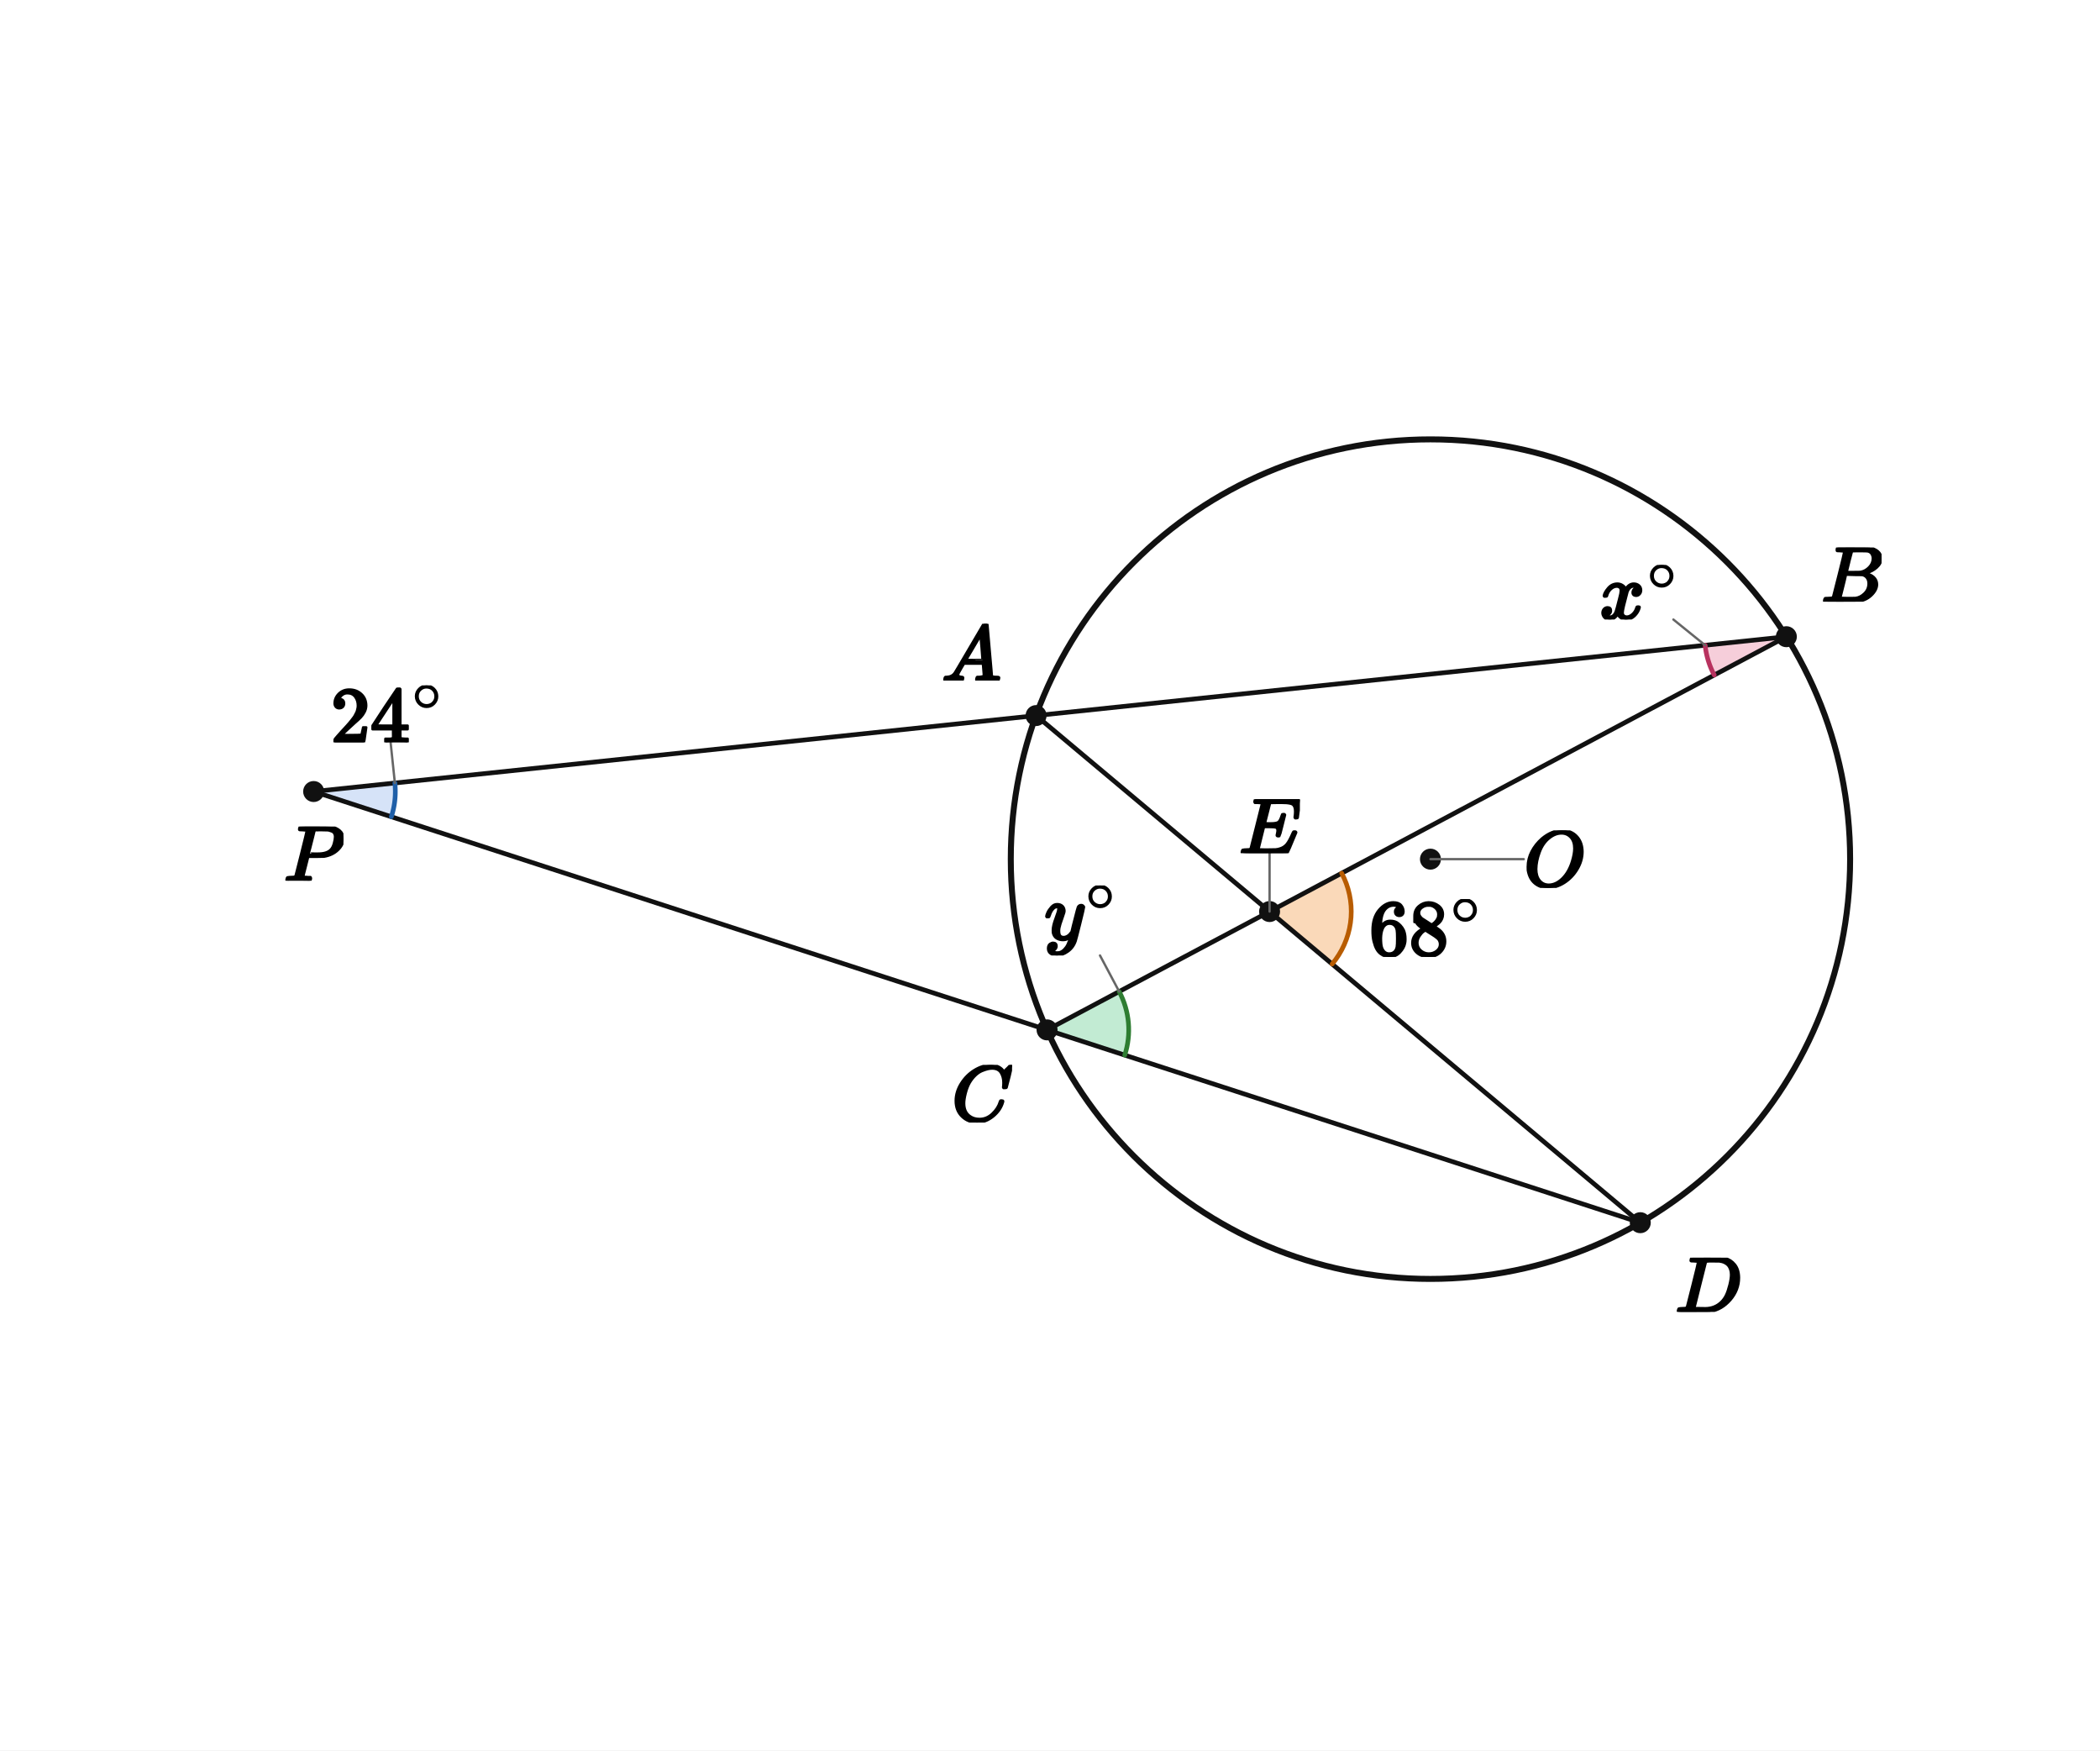
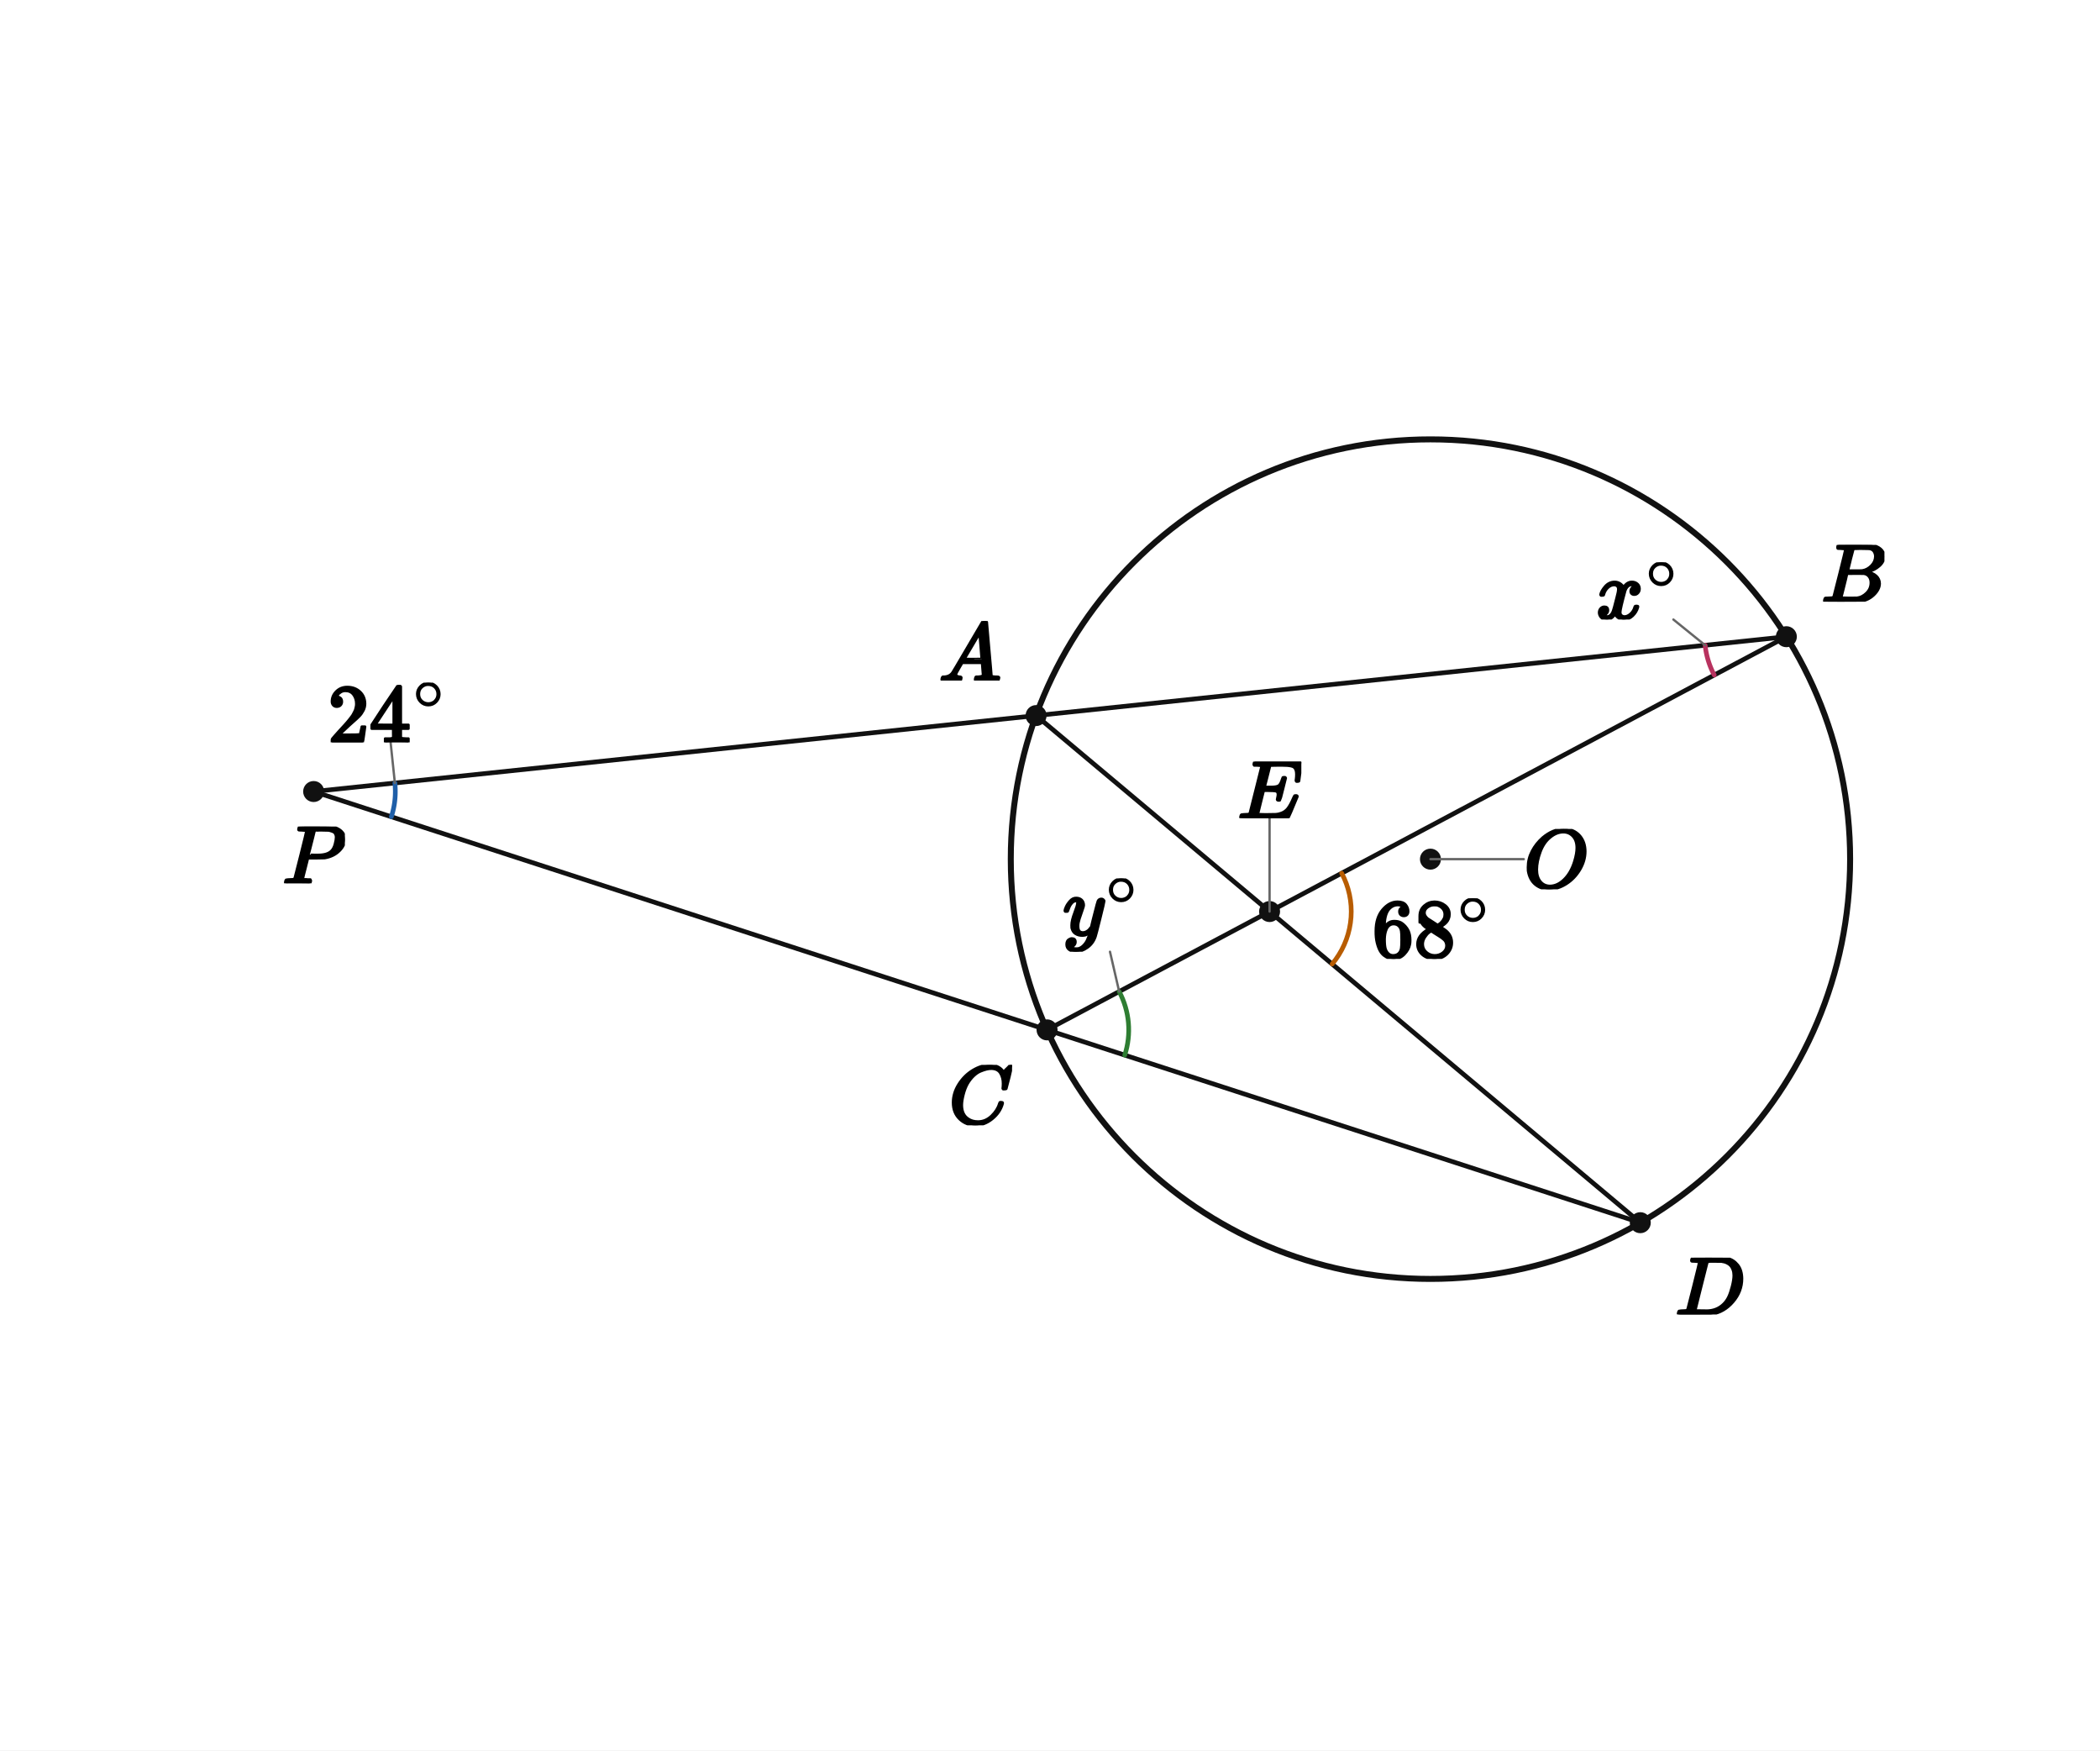
<svg xmlns="http://www.w3.org/2000/svg" viewBox="0 0 720 600" width="720" height="600" preserveAspectRatio="xMidYMid meet" role="img" aria-labelledby="visual-title visual-desc" data-engine-version="geometry-visual-v1" data-geometry-style-version="AP_GEOMETRY_PRINT_V1_0_DRAFT" data-geometry-preset="GEOMETRY_STANDARD" data-graph-style-version="AP_GRAPH_PRINT_V1_1_DRAFT" data-geometry-mode="COORDINATE_GEOMETRY_HYBRID" data-axis-scale-mode="EQUAL_UNIT" data-geometry-fact-hash="44136fa355b3678a1146ad16f7e8649e94fb4fc21fe77e8310c060f61caaff8a" data-visual-provenance="independent-facts-python" style="max-width:100%;height:auto;stroke-linejoin:round;stroke-linecap:round" data-publication-profile="fragment-publication-spike-v1" data-safe-margin="12">
  <rect width="720" height="600" fill="#fff" />
-   <g data-layer="12">
-     <polygon id="APC24-sector" data-role="angleSector" stroke="none" stroke-width="1.6" fill="#7fa6e8" data-owner-points="A P C" data-mark="angle" data-mark-id="APC24" data-mark-index="0" data-mark-count="1" data-mark-side="INNER" fill-opacity="0.32" points="107.537,271.312 135.384,268.385 135.451,269.115 135.499,269.847 135.527,270.579 135.537,271.312 135.527,272.045 135.499,272.778 135.451,273.509 135.384,274.239 135.297,274.967 135.192,275.692 135.068,276.415 134.925,277.134 134.763,277.849 134.583,278.559 134.384,279.265 134.167,279.965" />
-   </g>
-   <g data-layer="12">
-     <polygon id="BED68-sector" data-role="angleSector" stroke="none" stroke-width="1.6" fill="#f2a65a" data-owner-points="B E D" data-mark="angle" data-mark-id="BED68" data-mark-index="0" data-mark-count="1" data-mark-side="INNER" fill-opacity="0.42" points="435.283,312.451 460.005,299.305 460.862,301.062 461.594,302.874 462.198,304.733 462.671,306.629 463.01,308.554 463.215,310.497 463.283,312.451 463.215,314.404 463.01,316.348 462.671,318.272 462.198,320.169 461.594,322.027 460.862,323.839 460.005,325.596 459.028,327.288 457.935,328.909 456.732,330.449" />
-   </g>
-   <g data-layer="12">
-     <polygon id="ABC22-sector" data-role="angleSector" stroke="none" stroke-width="1.6" fill="#e98aa8" data-owner-points="A B C" data-mark="angle" data-mark-id="ABC22" data-mark-index="0" data-mark-count="1" data-mark-side="INNER" fill-opacity="0.42" points="612.463,218.242 584.616,221.169 584.695,221.836 584.789,222.502 584.899,223.165 585.025,223.825 585.167,224.481 585.325,225.135 585.498,225.784 585.687,226.429 585.891,227.069 586.11,227.704 586.345,228.334 586.594,228.957 586.859,229.575 587.138,230.186 587.432,230.79 587.741,231.387" />
-   </g>
-   <g data-layer="12">
-     <polygon id="BCD46-sector" data-role="angleSector" stroke="none" stroke-width="1.6" fill="#6fcf97" data-owner-points="B C D" data-mark="angle" data-mark-id="BCD46" data-mark-index="0" data-mark-count="1" data-mark-side="INNER" fill-opacity="0.42" points="358.992,353.015 383.715,339.87 384.343,341.126 384.908,342.413 385.407,343.726 385.839,345.063 386.204,346.419 386.501,347.792 386.728,349.179 386.886,350.575 386.973,351.977 386.99,353.381 386.936,354.785 386.812,356.185 386.618,357.576 386.355,358.956 386.022,360.321 385.622,361.667" />
-   </g>
  <g data-layer="30">
    <line id="PB" data-role="line" stroke="#111" stroke-width="1.6" fill="none" x1="107.537" y1="271.312" x2="612.463" y2="218.242" />
  </g>
  <g data-layer="30">
    <line id="PD" data-role="line" stroke="#111" stroke-width="1.6" fill="none" x1="107.537" y1="271.312" x2="562.383" y2="419.101" />
  </g>
  <g data-layer="30">
    <line id="AD" data-role="line" stroke="#111" stroke-width="1.6" fill="none" x1="355.23" y1="245.279" x2="562.383" y2="419.101" />
  </g>
  <g data-layer="30">
    <line id="BC" data-role="line" stroke="#111" stroke-width="1.6" fill="none" x1="612.463" y1="218.242" x2="358.992" y2="353.015" />
  </g>
  <g data-layer="40">
    <circle id="circ" data-role="circle" stroke="#111" stroke-width="2.05" fill="none" cx="490.44" cy="294.491" r="143.887" />
  </g>
  <g data-layer="60">
    <polyline id="APC24-arc-1" data-role="indicator" stroke="#1f5fa8" stroke-width="1.6" fill="none" data-owner-points="A P C" data-mark="angle" data-mark-id="APC24" data-mark-index="1" data-mark-count="1" data-mark-side="INNER" points="135.384,268.385 135.451,269.115 135.499,269.847 135.527,270.579 135.537,271.312 135.527,272.045 135.499,272.778 135.451,273.509 135.384,274.239 135.297,274.967 135.192,275.692 135.068,276.415 134.925,277.134 134.763,277.849 134.583,278.559 134.384,279.265 134.167,279.965" />
  </g>
  <g data-layer="60">
    <polyline id="BED68-arc-1" data-role="indicator" stroke="#b85c00" stroke-width="1.6" fill="none" data-owner-points="B E D" data-mark="angle" data-mark-id="BED68" data-mark-index="1" data-mark-count="1" data-mark-side="INNER" points="460.005,299.305 460.862,301.062 461.594,302.874 462.198,304.733 462.671,306.629 463.01,308.554 463.215,310.497 463.283,312.451 463.215,314.404 463.01,316.348 462.671,318.272 462.198,320.169 461.594,322.027 460.862,323.839 460.005,325.596 459.028,327.288 457.935,328.909 456.732,330.449" />
  </g>
  <g data-layer="60">
    <polyline id="ABC22-arc-1" data-role="indicator" stroke="#b8325f" stroke-width="1.6" fill="none" data-owner-points="A B C" data-mark="angle" data-mark-id="ABC22" data-mark-index="1" data-mark-count="1" data-mark-side="INNER" points="584.616,221.169 584.695,221.836 584.789,222.502 584.899,223.165 585.025,223.825 585.167,224.481 585.325,225.135 585.498,225.784 585.687,226.429 585.891,227.069 586.11,227.704 586.345,228.334 586.594,228.957 586.859,229.575 587.138,230.186 587.432,230.79 587.741,231.387" />
  </g>
  <g data-layer="60">
    <polyline id="BCD46-arc-1" data-role="indicator" stroke="#2e7d32" stroke-width="1.6" fill="none" data-owner-points="B C D" data-mark="angle" data-mark-id="BCD46" data-mark-index="1" data-mark-count="1" data-mark-side="INNER" points="383.715,339.87 384.343,341.126 384.908,342.413 385.407,343.726 385.839,345.063 386.204,346.419 386.501,347.792 386.728,349.179 386.886,350.575 386.973,351.977 386.99,353.381 386.936,354.785 386.812,356.185 386.618,357.576 386.355,358.956 386.022,360.321 385.622,361.667" />
  </g>
  <g data-layer="70">
    <circle id="O" data-role="point" stroke="#111" stroke-width="0.8" fill="#111" cx="490.44" cy="294.491" r="3.2" />
  </g>
  <g data-layer="70">
    <circle id="A" data-role="point" stroke="#111" stroke-width="0.8" fill="#111" cx="355.23" cy="245.279" r="3.2" />
  </g>
  <g data-layer="70">
    <circle id="B" data-role="point" stroke="#111" stroke-width="0.8" fill="#111" cx="612.463" cy="218.242" r="3.2" />
  </g>
  <g data-layer="70">
    <circle id="C" data-role="point" stroke="#111" stroke-width="0.8" fill="#111" cx="358.992" cy="353.015" r="3.2" />
  </g>
  <g data-layer="70">
    <circle id="D" data-role="point" stroke="#111" stroke-width="0.8" fill="#111" cx="562.383" cy="419.101" r="3.2" />
  </g>
  <g data-layer="70">
    <circle id="E" data-role="point" stroke="#111" stroke-width="0.8" fill="#111" cx="435.283" cy="312.451" r="3.2" />
  </g>
  <g data-layer="70">
    <circle id="P" data-role="point" stroke="#111" stroke-width="0.8" fill="#111" cx="107.537" cy="271.312" r="3.2" />
  </g>
  <g data-layer="85">
    <line id="ABC22-label-owner-leader" data-role="leader" data-owner-label="ABC22-label" data-owner="ABC22" x1="584.616" y1="221.169" x2="573.736" y2="212.359" stroke="#666" stroke-width="0.8" fill="none" />
  </g>
  <g data-layer="85">
    <line id="APC24-label-owner-leader" data-role="leader" data-owner-label="APC24-label" data-owner="APC24" x1="135.384" y1="268.385" x2="133.92" y2="254.462" stroke="#666" stroke-width="0.8" fill="none" />
  </g>
  <g data-layer="85">
-     <line id="BCD46-label-owner-leader" data-role="leader" data-owner-label="BCD46-label" data-owner="BCD46" x1="383.715" y1="339.87" x2="377.142" y2="327.509" stroke="#666" stroke-width="0.8" fill="none" />
-   </g>
-   <g data-layer="85">
-     <line id="E-name-owner-leader" data-role="leader" data-owner-label="E-name" data-owner="E" x1="435.283" y1="312.451" x2="435.283" y2="292.451" stroke="#666" stroke-width="0.8" fill="none" />
+     <line id="BCD46-label-owner-leader" data-role="leader" data-owner-label="BCD46-label" data-owner="BCD46" x1="383.715" y1="339.87" x2="380.566" y2="326.229" stroke="#666" stroke-width="0.8" fill="none" />
+   </g>
+   <g data-layer="85">
+     <line id="E-name-owner-leader" data-role="leader" data-owner-label="E-name" data-owner="E" x1="435.283" y1="312.451" x2="435.283" y2="280.451" stroke="#666" stroke-width="0.8" fill="none" />
  </g>
  <g data-layer="85">
    <line id="O-name-owner-leader" data-role="leader" data-owner-label="O-name" data-owner="O" x1="490.44" y1="294.491" x2="522.44" y2="294.491" stroke="#666" stroke-width="0.8" fill="none" />
  </g>
  <g data-layer="90">
-     <g id="ABC22-label" data-label-kind="EQUATION_LABEL" data-priority="0" data-font-px="27.2" data-owner="ABC22" data-fragment-sha="sha256:4c086cd7d37916f8c11e3c5801881d7d698a2df1e98c41445615e0cd3102bd34" transform="translate(548.4648 193.645)">
-       <svg width="27.434" height="18.714" viewBox="0 0 27.434 18.714" data-outline-width="27.433919999999997" data-outline-height="18.7136" id="lb-1723652faf6667269c3b8b970c5a3471b9d2a2cec5c22098a4aa44feca18ff56" data-owner="ABC22" data-fact-role="CONCLUSION">
-         <g data-outline-units-per-em="1000" transform="translate(0 18.4144) scale(0.0272)">
+     <g id="ABC22-label" data-label-kind="EQUATION_LABEL" data-priority="0" data-font-px="28.5" data-owner="ABC22" data-fragment-sha="sha256:a9ed99029ebce7e1f72d7f5de5fcc081b997296eab1cdc72efe99c01eea6651f" transform="translate(547.2569 192.7506)">
+       <svg width="28.745" height="19.608" viewBox="0 0 28.745 19.608" data-outline-width="28.7451" data-outline-height="19.608" id="lb-1723652faf6667269c3b8b970c5a3471b9d2a2cec5c22098a4aa44feca18ff56" data-owner="ABC22" data-fact-role="CONCLUSION">
+         <g data-outline-units-per-em="1000" transform="translate(0 19.2945) scale(0.0285)">
          <g stroke="currentColor" fill="currentColor" stroke-width="30" transform="scale(1,-1)">
            <g data-mml-node="math">
              <g data-mml-node="msup">
                <g data-mml-node="mi">
                  <path data-c="1D465" d="M52 289Q59 331 106 386T222 442Q257 442 286 424T329 379Q371 442 430 442Q467 442 494 420T522 361Q522 332 508 314T481 292T458 288Q439 288 427 299T415 328Q415 374 465 391Q454 404 425 404Q412 404 406 402Q368 386 350 336Q290 115 290 78Q290 50 306 38T341 26Q378 26 414 59T463 140Q466 150 469 151T485 153H489Q504 153 504 145Q504 144 502 134Q486 77 440 33T333 -11Q263 -11 227 52Q186 -10 133 -10H127Q78 -10 57 16T35 71Q35 103 54 123T99 143Q142 143 142 101Q142 81 130 66T107 46T94 41L91 40Q91 39 97 36T113 29T132 26Q168 26 194 71Q203 87 217 139T245 247T261 313Q266 340 266 352Q266 380 251 392T217 404Q177 404 142 372T93 290Q91 281 88 280T72 278H58Q52 284 52 289Z" />
                </g>
                <g data-mml-node="TeXAtom" transform="translate(605,363) scale(0.707)" data-mjx-texclass="ORD">
                  <g data-mml-node="mo">
                    <path data-c="2218" d="M55 251Q55 328 112 386T249 444T386 388T444 249Q444 171 388 113T250 55Q170 55 113 112T55 251ZM245 403Q188 403 142 361T96 250Q96 183 141 140T250 96Q284 96 313 109T354 135T375 160Q403 197 403 250Q403 313 360 358T245 403Z" />
                  </g>
                </g>
              </g>
            </g>
          </g>
        </g>
      </svg>
    </g>
  </g>
  <g data-layer="90">
-     <g id="APC24-label" data-label-kind="EQUATION_LABEL" data-priority="0" data-font-px="27.2" data-owner="APC24" data-fragment-sha="sha256:7e6487ddf4b44f1d89c270a80aec6c376a7602ce19736f1cac08bd202f534b2e" transform="translate(113.3561 234.9324)">
-       <svg width="39.076" height="19.53" viewBox="0 0 39.076 19.53" data-outline-width="39.07552" data-outline-height="19.5296" id="lb-d16f09b9baf26c0748d662d4b9be00d75e8ce51958061e7d14e1ae963314871a" data-owner="APC24" data-fact-role="GIVEN">
-         <g data-outline-units-per-em="1000" transform="translate(0 19.5296) scale(0.0272)">
+     <g id="APC24-label" data-label-kind="EQUATION_LABEL" data-priority="0" data-font-px="28.5" data-owner="APC24" data-fragment-sha="sha256:f4ef01e154eee1008cace8f56bbdde0437fe7182c6ecdcfd3d711c4833fdeb82" transform="translate(112.3732 233.999)">
+       <svg width="40.943" height="20.463" viewBox="0 0 40.943 20.463" data-outline-width="40.9431" data-outline-height="20.463" id="lb-d16f09b9baf26c0748d662d4b9be00d75e8ce51958061e7d14e1ae963314871a" data-owner="APC24" data-fact-role="GIVEN">
+         <g data-outline-units-per-em="1000" transform="translate(0 20.463) scale(0.0285)">
          <g stroke="currentColor" fill="currentColor" stroke-width="30" transform="scale(1,-1)">
            <g data-mml-node="math">
              <g data-mml-node="msup">
                <g data-mml-node="mn">
                  <path data-c="32" d="M109 429Q82 429 66 447T50 491Q50 562 103 614T235 666Q326 666 387 610T449 465Q449 422 429 383T381 315T301 241Q265 210 201 149L142 93L218 92Q375 92 385 97Q392 99 409 186V189H449V186Q448 183 436 95T421 3V0H50V19V31Q50 38 56 46T86 81Q115 113 136 137Q145 147 170 174T204 211T233 244T261 278T284 308T305 340T320 369T333 401T340 431T343 464Q343 527 309 573T212 619Q179 619 154 602T119 569T109 550Q109 549 114 549Q132 549 151 535T170 489Q170 464 154 447T109 429Z" />
                  <path data-c="34" d="M462 0Q444 3 333 3Q217 3 199 0H190V46H221Q241 46 248 46T265 48T279 53T286 61Q287 63 287 115V165H28V211L179 442Q332 674 334 675Q336 677 355 677H373L379 671V211H471V165H379V114Q379 73 379 66T385 54Q393 47 442 46H471V0H462ZM293 211V545L74 212L183 211H293Z" transform="translate(500,0)" />
                </g>
                <g data-mml-node="TeXAtom" transform="translate(1033,404.1) scale(0.707)" data-mjx-texclass="ORD">
                  <g data-mml-node="mo">
                    <path data-c="2218" d="M55 251Q55 328 112 386T249 444T386 388T444 249Q444 171 388 113T250 55Q170 55 113 112T55 251ZM245 403Q188 403 142 361T96 250Q96 183 141 140T250 96Q284 96 313 109T354 135T375 160Q403 197 403 250Q403 313 360 358T245 403Z" />
                  </g>
                </g>
              </g>
            </g>
          </g>
        </g>
      </svg>
    </g>
  </g>
  <g data-layer="90">
-     <g id="BCD46-label" data-label-kind="EQUATION_LABEL" data-priority="0" data-font-px="27.2" data-owner="BCD46" data-fragment-sha="sha256:0aeb9201f0d0b564adf1718840bf75c46269797b350af419a7c0a235931477ed" transform="translate(358.1627 303.5181)">
-       <svg width="25.204" height="23.99" viewBox="0 0 25.204 23.99" data-outline-width="25.20352" data-outline-height="23.990399999999998" id="lb-4f8b405c9d6975979b558e9d694cf755442bea6a359bc28c8b741b5f5184a428" data-owner="BCD46" data-fact-role="CONCLUSION">
-         <g data-outline-units-per-em="1000" transform="translate(0 18.4144) scale(0.0272)">
+     <g id="BCD46-label" data-label-kind="EQUATION_LABEL" data-priority="0" data-font-px="28.5" data-owner="BCD46" data-fragment-sha="sha256:d7934fb79fd3bbff3c7aff9e7df283eaac0d3ecb07d5fdd30b87711825942c84" transform="translate(364.4599 301.0916)">
+       <svg width="26.408" height="25.137" viewBox="0 0 26.408 25.137" data-outline-width="26.4081" data-outline-height="25.137" id="lb-4f8b405c9d6975979b558e9d694cf755442bea6a359bc28c8b741b5f5184a428" data-owner="BCD46" data-fact-role="CONCLUSION">
+         <g data-outline-units-per-em="1000" transform="translate(0 19.2945) scale(0.0285)">
          <g stroke="currentColor" fill="currentColor" stroke-width="30" transform="scale(1,-1)">
            <g data-mml-node="math">
              <g data-mml-node="msup">
                <g data-mml-node="mi">
                  <path data-c="1D466" d="M21 287Q21 301 36 335T84 406T158 442Q199 442 224 419T250 355Q248 336 247 334Q247 331 231 288T198 191T182 105Q182 62 196 45T238 27Q261 27 281 38T312 61T339 94Q339 95 344 114T358 173T377 247Q415 397 419 404Q432 431 462 431Q475 431 483 424T494 412T496 403Q496 390 447 193T391 -23Q363 -106 294 -155T156 -205Q111 -205 77 -183T43 -117Q43 -95 50 -80T69 -58T89 -48T106 -45Q150 -45 150 -87Q150 -107 138 -122T115 -142T102 -147L99 -148Q101 -153 118 -160T152 -167H160Q177 -167 186 -165Q219 -156 247 -127T290 -65T313 -9T321 21L315 17Q309 13 296 6T270 -6Q250 -11 231 -11Q185 -11 150 11T104 82Q103 89 103 113Q103 170 138 262T173 379Q173 380 173 381Q173 390 173 393T169 400T158 404H154Q131 404 112 385T82 344T65 302T57 280Q55 278 41 278H27Q21 284 21 287Z" />
                </g>
                <g data-mml-node="TeXAtom" transform="translate(523,363) scale(0.707)" data-mjx-texclass="ORD">
                  <g data-mml-node="mo">
                    <path data-c="2218" d="M55 251Q55 328 112 386T249 444T386 388T444 249Q444 171 388 113T250 55Q170 55 113 112T55 251ZM245 403Q188 403 142 361T96 250Q96 183 141 140T250 96Q284 96 313 109T354 135T375 160Q403 197 403 250Q403 313 360 358T245 403Z" />
                  </g>
                </g>
              </g>
            </g>
          </g>
        </g>
      </svg>
    </g>
  </g>
  <g data-layer="90">
-     <g id="BED68-label" data-label-kind="EQUATION_LABEL" data-priority="0" data-font-px="27.2" data-owner="BED68" data-fragment-sha="sha256:b81193a40d75a0527612958d58335178cd0fb484379cc2105f87658bb68fbc9a" transform="translate(469.4493 308.1808)">
-       <svg width="39.076" height="19.829" viewBox="0 0 39.076 19.829" data-outline-width="39.07552" data-outline-height="19.828799999999998" id="lb-6561c17579812a5d2f7ba4ea3d80ca06eac84178e28ff0cd1a176ad77be212a9" data-owner="BED68" data-fact-role="GIVEN">
-         <g data-outline-units-per-em="1000" transform="translate(0 19.2304) scale(0.0272)">
+     <g id="BED68-label" data-label-kind="EQUATION_LABEL" data-priority="0" data-font-px="28.5" data-owner="BED68" data-fragment-sha="sha256:9efa94647477af12816d289199685779dfbd1b1b6228e32846eb8aa094aba022" transform="translate(470.5045 307.916)">
+       <svg width="40.943" height="20.776" viewBox="0 0 40.943 20.776" data-outline-width="40.9431" data-outline-height="20.7765" id="lb-6561c17579812a5d2f7ba4ea3d80ca06eac84178e28ff0cd1a176ad77be212a9" data-owner="BED68" data-fact-role="GIVEN">
+         <g data-outline-units-per-em="1000" transform="translate(0 20.1495) scale(0.0285)">
          <g stroke="currentColor" fill="currentColor" stroke-width="30" transform="scale(1,-1)">
            <g data-mml-node="math">
              <g data-mml-node="msup">
                <g data-mml-node="mn">
                  <path data-c="36" d="M42 313Q42 476 123 571T303 666Q372 666 402 630T432 550Q432 525 418 510T379 495Q356 495 341 509T326 548Q326 592 373 601Q351 623 311 626Q240 626 194 566Q147 500 147 364L148 360Q153 366 156 373Q197 433 263 433H267Q313 433 348 414Q372 400 396 374T435 317Q456 268 456 210V192Q456 169 451 149Q440 90 387 34T253 -22Q225 -22 199 -14T143 16T92 75T56 172T42 313ZM257 397Q227 397 205 380T171 335T154 278T148 216Q148 133 160 97T198 39Q222 21 251 21Q302 21 329 59Q342 77 347 104T352 209Q352 289 347 316T329 361Q302 397 257 397Z" />
                  <path data-c="38" d="M70 417T70 494T124 618T248 666Q319 666 374 624T429 515Q429 485 418 459T392 417T361 389T335 371T324 363L338 354Q352 344 366 334T382 323Q457 264 457 174Q457 95 399 37T249 -22Q159 -22 101 29T43 155Q43 263 172 335L154 348Q133 361 127 368Q70 417 70 494ZM286 386L292 390Q298 394 301 396T311 403T323 413T334 425T345 438T355 454T364 471T369 491T371 513Q371 556 342 586T275 624Q268 625 242 625Q201 625 165 599T128 534Q128 511 141 492T167 463T217 431Q224 426 228 424L286 386ZM250 21Q308 21 350 55T392 137Q392 154 387 169T375 194T353 216T330 234T301 253T274 270Q260 279 244 289T218 306L210 311Q204 311 181 294T133 239T107 157Q107 98 150 60T250 21Z" transform="translate(500,0)" />
                </g>
                <g data-mml-node="TeXAtom" transform="translate(1033,393.1) scale(0.707)" data-mjx-texclass="ORD">
                  <g data-mml-node="mo">
                    <path data-c="2218" d="M55 251Q55 328 112 386T249 444T386 388T444 249Q444 171 388 113T250 55Q170 55 113 112T55 251ZM245 403Q188 403 142 361T96 250Q96 183 141 140T250 96Q284 96 313 109T354 135T375 160Q403 197 403 250Q403 313 360 358T245 403Z" />
                  </g>
                </g>
              </g>
            </g>
          </g>
        </g>
      </svg>
    </g>
  </g>
  <g data-layer="90">
-     <g id="A-name" data-label-kind="POINT_NAME" data-priority="1" data-font-px="27.2" data-owner="A" data-fragment-sha="sha256:8b3ef163a462627d07b665d3e691138c0b2e3be908fb7c3055a551d0c27777ac" transform="translate(322.8302 213.8033)">
-       <svg width="20.4" height="19.475" viewBox="0 0 20.4 19.475" data-outline-width="20.4" data-outline-height="19.4752" id="lb-148e09b5ab0c8ba0ec8ef46b0a6ffe86774aabba306c6e4c60e3339df64ab41a" data-owner="A" data-fact-role="DERIVED_INTERMEDIATE">
-         <g data-outline-units-per-em="1000" transform="translate(0 19.4752) scale(0.0272)">
+     <g id="A-name" data-label-kind="POINT_NAME" data-priority="1" data-font-px="28.5" data-owner="A" data-fragment-sha="sha256:d9f74fd51f9c06475bdb4c57d70afb5c7df0666db6746c1d0bc30858546f8752" transform="translate(321.8552 212.8725)">
+       <svg width="21.375" height="20.406" viewBox="0 0 21.375 20.406" data-outline-width="21.375" data-outline-height="20.406" id="lb-148e09b5ab0c8ba0ec8ef46b0a6ffe86774aabba306c6e4c60e3339df64ab41a" data-owner="A" data-fact-role="DERIVED_INTERMEDIATE">
+         <g data-outline-units-per-em="1000" transform="translate(0 20.406) scale(0.0285)">
          <g stroke="currentColor" fill="currentColor" stroke-width="30" transform="scale(1,-1)">
            <g data-mml-node="math">
              <g data-mml-node="mi">
                <path data-c="1D434" d="M208 74Q208 50 254 46Q272 46 272 35Q272 34 270 22Q267 8 264 4T251 0Q249 0 239 0T205 1T141 2Q70 2 50 0H42Q35 7 35 11Q37 38 48 46H62Q132 49 164 96Q170 102 345 401T523 704Q530 716 547 716H555H572Q578 707 578 706L606 383Q634 60 636 57Q641 46 701 46Q726 46 726 36Q726 34 723 22Q720 7 718 4T704 0Q701 0 690 0T651 1T578 2Q484 2 455 0H443Q437 6 437 9T439 27Q443 40 445 43L449 46H469Q523 49 533 63L521 213H283L249 155Q208 86 208 74ZM516 260Q516 271 504 416T490 562L463 519Q447 492 400 412L310 260L413 259Q516 259 516 260Z" />
              </g>
            </g>
          </g>
        </g>
      </svg>
    </g>
  </g>
  <g data-layer="90">
-     <g id="B-name" data-label-kind="POINT_NAME" data-priority="1" data-font-px="27.2" data-owner="B" data-fragment-sha="sha256:a1ff6fa5733438f21e8cae9b1ea4e63c98bbf42adca0fa325e4dbcc7ee017ace" transform="translate(624.4631 187.6647)">
-       <svg width="20.645" height="18.578" viewBox="0 0 20.645 18.578" data-outline-width="20.6448" data-outline-height="18.577599999999997" id="lb-33477b1f72fe4ed3206ca9a5211351266c4b0978fec43de3867aa592b313d28b" data-owner="B" data-fact-role="DERIVED_INTERMEDIATE">
-         <g data-outline-units-per-em="1000" transform="translate(0 18.5776) scale(0.0272)">
+     <g id="B-name" data-label-kind="POINT_NAME" data-priority="1" data-font-px="28.5" data-owner="B" data-fragment-sha="sha256:9299ac2e555529a7d0dc592a552df79c6689a2a18594e772823e48a484eb3ed2" transform="translate(624.4631 186.7768)">
+       <svg width="21.631" height="19.465" viewBox="0 0 21.631 19.465" data-outline-width="21.6315" data-outline-height="19.4655" id="lb-33477b1f72fe4ed3206ca9a5211351266c4b0978fec43de3867aa592b313d28b" data-owner="B" data-fact-role="DERIVED_INTERMEDIATE">
+         <g data-outline-units-per-em="1000" transform="translate(0 19.4655) scale(0.0285)">
          <g stroke="currentColor" fill="currentColor" stroke-width="30" transform="scale(1,-1)">
            <g data-mml-node="math">
              <g data-mml-node="mi">
                <path data-c="1D435" d="M231 637Q204 637 199 638T194 649Q194 676 205 682Q206 683 335 683Q594 683 608 681Q671 671 713 636T756 544Q756 480 698 429T565 360L555 357Q619 348 660 311T702 219Q702 146 630 78T453 1Q446 0 242 0Q42 0 39 2Q35 5 35 10Q35 17 37 24Q42 43 47 45Q51 46 62 46H68Q95 46 128 49Q142 52 147 61Q150 65 219 339T288 628Q288 635 231 637ZM649 544Q649 574 634 600T585 634Q578 636 493 637Q473 637 451 637T416 636H403Q388 635 384 626Q382 622 352 506Q352 503 351 500L320 374H401Q482 374 494 376Q554 386 601 434T649 544ZM595 229Q595 273 572 302T512 336Q506 337 429 337Q311 337 310 336Q310 334 293 263T258 122L240 52Q240 48 252 48T333 46Q422 46 429 47Q491 54 543 105T595 229Z" />
              </g>
            </g>
          </g>
        </g>
      </svg>
    </g>
  </g>
  <g data-layer="90">
-     <g id="C-name" data-label-kind="POINT_NAME" data-priority="1" data-font-px="27.2" data-owner="C" data-fragment-sha="sha256:866af3d0a55ada85b4e900e34b62a952b1e00d035651e9a8653748032ee7182d" transform="translate(326.3204 365.015)">
-       <svg width="20.672" height="19.774" viewBox="0 0 20.672 19.774" data-outline-width="20.672" data-outline-height="19.774399999999996" id="lb-818e9a439e5e0fac4826c2312a54d66b1081e5a17480a918249110f3e09016b8" data-owner="C" data-fact-role="DERIVED_INTERMEDIATE">
-         <g data-outline-units-per-em="1000" transform="translate(0 19.176) scale(0.0272)">
+     <g id="C-name" data-label-kind="POINT_NAME" data-priority="1" data-font-px="28.5" data-owner="C" data-fragment-sha="sha256:a9eaba20c95b7f2c989d829cf484d5717c44cc896fbe2056e6a7d71b0fe1ec20" transform="translate(325.3324 365.015)">
+       <svg width="21.66" height="20.72" viewBox="0 0 21.66 20.72" data-outline-width="21.66" data-outline-height="20.7195" id="lb-818e9a439e5e0fac4826c2312a54d66b1081e5a17480a918249110f3e09016b8" data-owner="C" data-fact-role="DERIVED_INTERMEDIATE">
+         <g data-outline-units-per-em="1000" transform="translate(0 20.0925) scale(0.0285)">
          <g stroke="currentColor" fill="currentColor" stroke-width="30" transform="scale(1,-1)">
            <g data-mml-node="math">
              <g data-mml-node="mi">
                <path data-c="1D436" d="M50 252Q50 367 117 473T286 641T490 704Q580 704 633 653Q642 643 648 636T656 626L657 623Q660 623 684 649Q691 655 699 663T715 679T725 690L740 705H746Q760 705 760 698Q760 694 728 561Q692 422 692 421Q690 416 687 415T669 413H653Q647 419 647 422Q647 423 648 429T650 449T651 481Q651 552 619 605T510 659Q484 659 454 652T382 628T299 572T226 479Q194 422 175 346T156 222Q156 108 232 58Q280 24 350 24Q441 24 512 92T606 240Q610 253 612 255T628 257Q648 257 648 248Q648 243 647 239Q618 132 523 55T319 -22Q206 -22 128 53T50 252Z" />
              </g>
            </g>
          </g>
        </g>
      </svg>
    </g>
  </g>
  <g data-layer="90">
-     <g id="D-name" data-label-kind="POINT_NAME" data-priority="1" data-font-px="27.2" data-owner="D" data-fragment-sha="sha256:48147a6912376d4a4ce7db574dd60456ff5ad29372f2c8e854f0f04eb44ae2e0" transform="translate(574.3834 431.1007)">
-       <svg width="22.522" height="18.578" viewBox="0 0 22.522 18.578" data-outline-width="22.5216" data-outline-height="18.577599999999997" id="lb-960554cc3ff3acd28ae9eaa9bbe5b90a88acd900aefc0b9f3ded45aab08927d3" data-owner="D" data-fact-role="DERIVED_INTERMEDIATE">
-         <g data-outline-units-per-em="1000" transform="translate(0 18.5776) scale(0.0272)">
+     <g id="D-name" data-label-kind="POINT_NAME" data-priority="1" data-font-px="28.5" data-owner="D" data-fragment-sha="sha256:d7741a8857f09a0d7651deb074a6b14bca6d703d61e30e8dc23a9c1292857fd9" transform="translate(574.3834 431.1007)">
+       <svg width="23.598" height="19.465" viewBox="0 0 23.598 19.465" data-outline-width="23.598" data-outline-height="19.4655" id="lb-960554cc3ff3acd28ae9eaa9bbe5b90a88acd900aefc0b9f3ded45aab08927d3" data-owner="D" data-fact-role="DERIVED_INTERMEDIATE">
+         <g data-outline-units-per-em="1000" transform="translate(0 19.4655) scale(0.0285)">
          <g stroke="currentColor" fill="currentColor" stroke-width="30" transform="scale(1,-1)">
            <g data-mml-node="math">
              <g data-mml-node="mi">
                <path data-c="1D437" d="M287 628Q287 635 230 637Q207 637 200 638T193 647Q193 655 197 667T204 682Q206 683 403 683Q570 682 590 682T630 676Q702 659 752 597T803 431Q803 275 696 151T444 3L430 1L236 0H125H72Q48 0 41 2T33 11Q33 13 36 25Q40 41 44 43T67 46Q94 46 127 49Q141 52 146 61Q149 65 218 339T287 628ZM703 469Q703 507 692 537T666 584T629 613T590 629T555 636Q553 636 541 636T512 636T479 637H436Q392 637 386 627Q384 623 313 339T242 52Q242 48 253 48T330 47Q335 47 349 47T373 46Q499 46 581 128Q617 164 640 212T683 339T703 469Z" />
              </g>
            </g>
          </g>
        </g>
      </svg>
    </g>
  </g>
  <g data-layer="90">
-     <g id="E-name" data-label-kind="POINT_NAME" data-priority="1" data-font-px="27.2" data-owner="E" data-fragment-sha="sha256:1b145ac2e23fd38621b686dd15ef748ece8f84188d8732556e772de3f24176bc" transform="translate(424.8924 273.9547)">
-       <svg width="20.781" height="18.496" viewBox="0 0 20.781 18.496" data-outline-width="20.7808" data-outline-height="18.496" id="lb-e406623d3050f308a218dd2150af0c1e8b5f62b26f6a287e15743bf1c59d101e" data-owner="E" data-fact-role="DERIVED_INTERMEDIATE">
-         <g data-outline-units-per-em="1000" transform="translate(0 18.496) scale(0.0272)">
+     <g id="E-name" data-label-kind="POINT_NAME" data-priority="1" data-font-px="28.5" data-owner="E" data-fragment-sha="sha256:db33bf74a2dd0987fbf1b9d00fcadac6109bcba2f3368a49f9c1d4dc497f0834" transform="translate(424.3958 261.0707)">
+       <svg width="21.774" height="19.38" viewBox="0 0 21.774 19.38" data-outline-width="21.774" data-outline-height="19.38" id="lb-e406623d3050f308a218dd2150af0c1e8b5f62b26f6a287e15743bf1c59d101e" data-owner="E" data-fact-role="DERIVED_INTERMEDIATE">
+         <g data-outline-units-per-em="1000" transform="translate(0 19.38) scale(0.0285)">
          <g stroke="currentColor" fill="currentColor" stroke-width="30" transform="scale(1,-1)">
            <g data-mml-node="math">
              <g data-mml-node="mi">
                <path data-c="1D438" d="M492 213Q472 213 472 226Q472 230 477 250T482 285Q482 316 461 323T364 330H312Q311 328 277 192T243 52Q243 48 254 48T334 46Q428 46 458 48T518 61Q567 77 599 117T670 248Q680 270 683 272Q690 274 698 274Q718 274 718 261Q613 7 608 2Q605 0 322 0H133Q31 0 31 11Q31 13 34 25Q38 41 42 43T65 46Q92 46 125 49Q139 52 144 61Q146 66 215 342T285 622Q285 629 281 629Q273 632 228 634H197Q191 640 191 642T193 659Q197 676 203 680H757Q764 676 764 669Q764 664 751 557T737 447Q735 440 717 440H705Q698 445 698 453L701 476Q704 500 704 528Q704 558 697 578T678 609T643 625T596 632T532 634H485Q397 633 392 631Q388 629 386 622Q385 619 355 499T324 377Q347 376 372 376H398Q464 376 489 391T534 472Q538 488 540 490T557 493Q562 493 565 493T570 492T572 491T574 487T577 483L544 351Q511 218 508 216Q505 213 492 213Z" />
              </g>
            </g>
          </g>
        </g>
      </svg>
    </g>
  </g>
  <g data-layer="90">
-     <g id="O-name" data-label-kind="POINT_NAME" data-priority="1" data-font-px="27.2" data-owner="O" data-fragment-sha="sha256:34371d6c807f92527ef7dddeda51b32443e6b1bb1c49b223ebb8e4a3cc7891ea" transform="translate(522.4399 284.6172)">
-       <svg width="20.754" height="19.747" viewBox="0 0 20.754 19.747" data-outline-width="20.7536" data-outline-height="19.7472" id="lb-b7a410ab6da4d30ea653aa43b12aa9d7e9506e1691f289eeb02be690914882a4" data-owner="O" data-fact-role="GIVEN">
-         <g data-outline-units-per-em="1000" transform="translate(0 19.1488) scale(0.0272)">
+     <g id="O-name" data-label-kind="POINT_NAME" data-priority="1" data-font-px="28.5" data-owner="O" data-fragment-sha="sha256:f30f5be8eea5932860871b925f3ba18e8b0b035f9427d1778dbcc7560a685478" transform="translate(522.4399 284.1453)">
+       <svg width="21.745" height="20.691" viewBox="0 0 21.745 20.691" data-outline-width="21.7455" data-outline-height="20.691" id="lb-b7a410ab6da4d30ea653aa43b12aa9d7e9506e1691f289eeb02be690914882a4" data-owner="O" data-fact-role="GIVEN">
+         <g data-outline-units-per-em="1000" transform="translate(0 20.064) scale(0.0285)">
          <g stroke="currentColor" fill="currentColor" stroke-width="30" transform="scale(1,-1)">
            <g data-mml-node="math">
              <g data-mml-node="mi">
                <path data-c="1D442" d="M740 435Q740 320 676 213T511 42T304 -22Q207 -22 138 35T51 201Q50 209 50 244Q50 346 98 438T227 601Q351 704 476 704Q514 704 524 703Q621 689 680 617T740 435ZM637 476Q637 565 591 615T476 665Q396 665 322 605Q242 542 200 428T157 216Q157 126 200 73T314 19Q404 19 485 98T608 313Q637 408 637 476Z" />
              </g>
            </g>
          </g>
        </g>
      </svg>
    </g>
  </g>
  <g data-layer="90">
-     <g id="P-name" data-label-kind="POINT_NAME" data-priority="1" data-font-px="27.2" data-owner="P" data-fragment-sha="sha256:921bd56f40b72c9f4175f123c37b074af571d59079deaaeffd63bcd64b170a2b" transform="translate(97.32335 283.3121)">
-       <svg width="20.427" height="18.578" viewBox="0 0 20.427 18.578" data-outline-width="20.4272" data-outline-height="18.577599999999997" id="lb-be1cd37a10103e5cd20ef49e251ca37b185302b36d51d168a507b13a8a722352" data-owner="P" data-fact-role="DERIVED_INTERMEDIATE">
-         <g data-outline-units-per-em="1000" transform="translate(0 18.5776) scale(0.0272)">
+     <g id="P-name" data-label-kind="POINT_NAME" data-priority="1" data-font-px="28.5" data-owner="P" data-fragment-sha="sha256:4f30de42b8505791729092305ed6adcdfe628eaaec96fd19ee9a0f58318ae100" transform="translate(96.8352 283.3121)">
+       <svg width="21.404" height="19.465" viewBox="0 0 21.404 19.465" data-outline-width="21.4035" data-outline-height="19.4655" id="lb-be1cd37a10103e5cd20ef49e251ca37b185302b36d51d168a507b13a8a722352" data-owner="P" data-fact-role="DERIVED_INTERMEDIATE">
+         <g data-outline-units-per-em="1000" transform="translate(0 19.4655) scale(0.0285)">
          <g stroke="currentColor" fill="currentColor" stroke-width="30" transform="scale(1,-1)">
            <g data-mml-node="math">
              <g data-mml-node="mi">
                <path data-c="1D443" d="M287 628Q287 635 230 637Q206 637 199 638T192 648Q192 649 194 659Q200 679 203 681T397 683Q587 682 600 680Q664 669 707 631T751 530Q751 453 685 389Q616 321 507 303Q500 302 402 301H307L277 182Q247 66 247 59Q247 55 248 54T255 50T272 48T305 46H336Q342 37 342 35Q342 19 335 5Q330 0 319 0Q316 0 282 1T182 2Q120 2 87 2T51 1Q33 1 33 11Q33 13 36 25Q40 41 44 43T67 46Q94 46 127 49Q141 52 146 61Q149 65 218 339T287 628ZM645 554Q645 567 643 575T634 597T609 619T560 635Q553 636 480 637Q463 637 445 637T416 636T404 636Q391 635 386 627Q384 621 367 550T332 412T314 344Q314 342 395 342H407H430Q542 342 590 392Q617 419 631 471T645 554Z" />
              </g>
            </g>
          </g>
        </g>
      </svg>
    </g>
  </g>
</svg>
